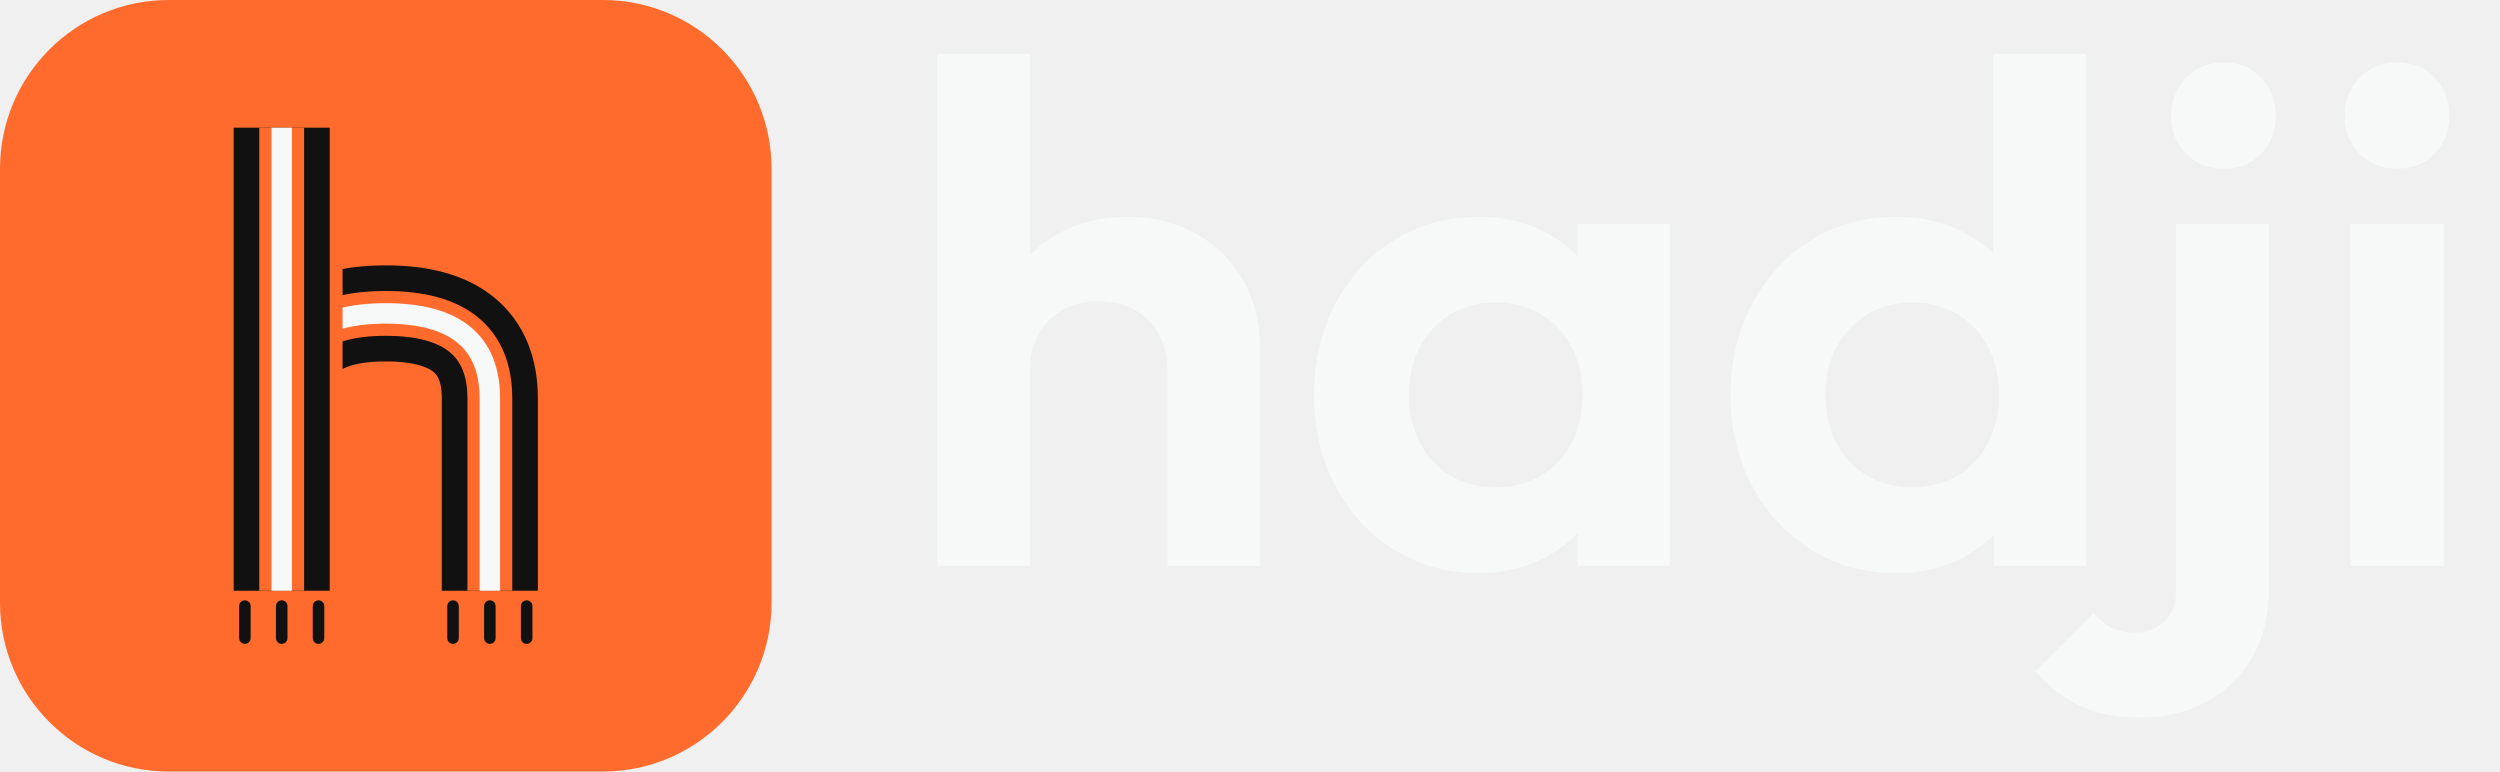
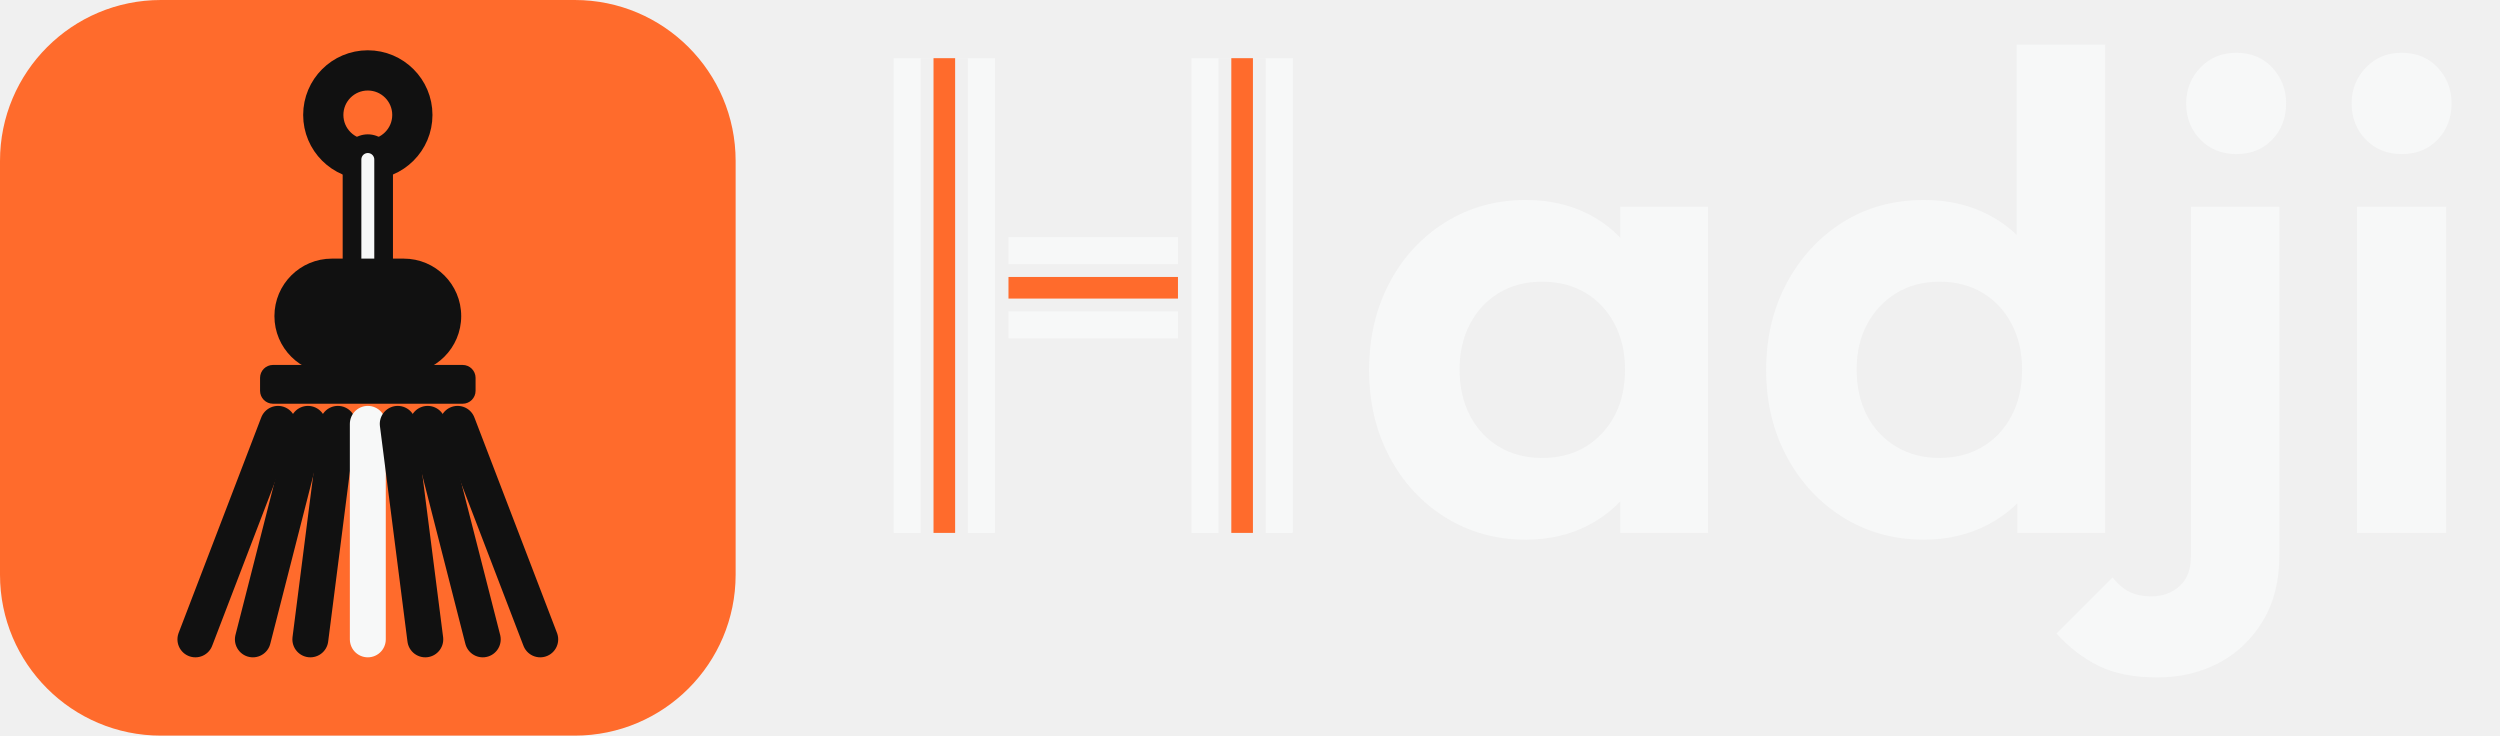
- <svg xmlns="http://www.w3.org/2000/svg" viewBox="0 0 3318 1024">
+ <svg xmlns="http://www.w3.org/2000/svg" viewBox="0 0 3480 1024">
  <rect width="1024" height="1024" rx="224" fill="#FF6B2C" />
-   <g transform="translate(268.9 784) scale(0.85)">
-     <path d="M123.5 -300 Q123.5 -433 286 -433 Q448.5 -433 448.5 -300 L448.5 0" fill="none" stroke="#111111" stroke-width="150" />
-     <path d="M123.5 -300 Q123.5 -433 286 -433 Q448.5 -433 448.5 -300 L448.5 0" fill="none" stroke="#FF6B2C" stroke-width="70" />
-     <path d="M123.5 -300 Q123.5 -433 286 -433 Q448.5 -433 448.5 -300 L448.5 0" fill="none" stroke="#F7F8F8" stroke-width="32" />
-     <path d="M123.5 -723 L123.5 0" fill="none" stroke="#FF6B2C" stroke-width="190" />
-     <path d="M123.5 -723 L123.5 0" fill="none" stroke="#111111" stroke-width="150" />
-     <path d="M123.5 -723 L123.5 0" fill="none" stroke="#FF6B2C" stroke-width="70" />
-     <path d="M123.5 -723 L123.5 0" fill="none" stroke="#F7F8F8" stroke-width="32" />
-     <line x1="66" y1="24" x2="66" y2="74" stroke="#111111" stroke-width="18" stroke-linecap="round" />
-     <line x1="123.5" y1="24" x2="123.5" y2="74" stroke="#111111" stroke-width="18" stroke-linecap="round" />
-     <line x1="181" y1="24" x2="181" y2="74" stroke="#111111" stroke-width="18" stroke-linecap="round" />
-     <line x1="391" y1="24" x2="391" y2="74" stroke="#111111" stroke-width="18" stroke-linecap="round" />
-     <line x1="448.5" y1="24" x2="448.5" y2="74" stroke="#111111" stroke-width="18" stroke-linecap="round" />
-     <line x1="506" y1="24" x2="506" y2="74" stroke="#111111" stroke-width="18" stroke-linecap="round" />
+   <circle cx="512" cy="160" r="62" fill="none" stroke="#111111" stroke-width="56" />
+   <path d="M512 222 L512 380" fill="none" stroke="#111111" stroke-width="70" stroke-linecap="round" />
+   <path d="M512 222 L512 380" fill="none" stroke="#F7F8F8" stroke-width="18" stroke-linecap="round" />
+   <rect x="382" y="360" width="260" height="160" rx="80" fill="#111111" />
+   <rect x="362" y="508" width="300" height="54" rx="18" fill="#111111" />
+   <path d="M387 590 L272 890" fill="none" stroke="#111111" stroke-width="50" stroke-linecap="round" />
+   <path d="M428.667 590 L352 890" fill="none" stroke="#111111" stroke-width="50" stroke-linecap="round" />
+   <path d="M470.333 590 L432 890" fill="none" stroke="#111111" stroke-width="50" stroke-linecap="round" />
+   <path d="M512 590 L512 890" fill="none" stroke="#F7F8F8" stroke-width="50" stroke-linecap="round" />
+   <path d="M553.667 590 L592 890" fill="none" stroke="#111111" stroke-width="50" stroke-linecap="round" />
+   <path d="M595.333 590 L672 890" fill="none" stroke="#111111" stroke-width="50" stroke-linecap="round" />
+   <path d="M637 590 L752 890" fill="none" stroke="#111111" stroke-width="50" stroke-linecap="round" />
+   <g transform="translate(1182.9 741.8) scale(0.94)">
+     <mask id="hadji-h-w" maskUnits="userSpaceOnUse" x="-100" y="-900" width="1000" height="1100">
+       <rect x="-100" y="-900" width="1000" height="1100" fill="#000" />
+       <path d="M140 -363 L581 -363" fill="none" stroke="#fff" stroke-width="150" stroke-linecap="butt" />
+       <path d="M140 -363 L581 -363" fill="none" stroke="#000" stroke-width="70" stroke-linecap="butt" />
+       <path d="M140 -703 L140 0" fill="none" stroke="#000" stroke-width="190" stroke-linecap="butt" />
+       <path d="M581 -703 L581 0" fill="none" stroke="#000" stroke-width="190" stroke-linecap="butt" />
+       <path d="M140 -703 L140 0" fill="none" stroke="#fff" stroke-width="150" stroke-linecap="butt" />
+       <path d="M140 -703 L140 0" fill="none" stroke="#000" stroke-width="70" stroke-linecap="butt" />
+       <path d="M581 -703 L581 0" fill="none" stroke="#fff" stroke-width="150" stroke-linecap="butt" />
+       <path d="M581 -703 L581 0" fill="none" stroke="#000" stroke-width="70" stroke-linecap="butt" />
+     </mask>
+     <mask id="hadji-h-u" maskUnits="userSpaceOnUse" x="-100" y="-900" width="1000" height="1100">
+       <rect x="-100" y="-900" width="1000" height="1100" fill="#fff" />
+       <path d="M140 -703 L140 0" fill="none" stroke="#000" stroke-width="190" stroke-linecap="butt" />
+       <path d="M581 -703 L581 0" fill="none" stroke="#000" stroke-width="190" stroke-linecap="butt" />
+     </mask>
+     <rect x="-100" y="-900" width="1000" height="1100" fill="#F7F8F8" mask="url(#hadji-h-w)" />
+     <g mask="url(#hadji-h-u)">
+       <path d="M140 -363 L581 -363" fill="none" stroke="#FF6B2C" stroke-width="32" stroke-linecap="butt" />
+     </g>
+     <path d="M140 -703 L140 0" fill="none" stroke="#FF6B2C" stroke-width="32" stroke-linecap="butt" />
+     <path d="M581 -703 L581 0" fill="none" stroke="#FF6B2C" stroke-width="32" stroke-linecap="butt" />
+     <path fill="#F7F8F8" d="M1001 10Q935 10 882-23Q829-56 799-113Q769-170 769-241Q769-313 799-370Q829-427 882-460Q935-493 1001-493Q1053-493 1094-472Q1135-451 1159.5-413.5Q1184-376 1186-329L1186-155Q1184-107 1159.5-70Q1135-33 1094-11.5Q1053 10 1001 10M1025-111Q1080-111 1114-147.5Q1148-184 1148-242Q1148-280 1132.5-309.5Q1117-339 1089.5-355.5Q1062-372 1025-372Q989-372 961.5-355.5Q934-339 918.5-309.5Q903-280 903-242Q903-203 918.5-173.5Q934-144 961.5-127.5Q989-111 1025-111M1271 0L1141 0L1141-130L1162-248L1141-364L1141-483L1271-483L1271 0M1591 10Q1524 10 1471-23Q1418-56 1387.5-113Q1357-170 1357-241Q1357-313 1387.5-370Q1418-427 1470.5-460Q1523-493 1591-493Q1643-493 1684.5-472Q1726-451 1751.5-413.5Q1777-376 1779-329L1779-157Q1777-110 1752-72Q1727-34 1685-12Q1643 10 1591 10M1613-111Q1650-111 1677.5-127.5Q1705-144 1720.5-173.5Q1736-203 1736-242Q1736-280 1720.5-309.5Q1705-339 1677.5-355.5Q1650-372 1614-372Q1577-372 1549.5-355Q1522-338 1506.5-309Q1491-280 1491-242Q1491-203 1506.5-173.5Q1522-144 1550-127.5Q1578-111 1613-111M1859-723L1859 0L1729 0L1729-130L1750-248L1728-364L1728-723L1859-723M1936 214Q1884 214 1849.5 197Q1815 180 1787 149L1870 66Q1882 81 1895.5 87.5Q1909 94 1927 94Q1952 94 1969 79Q1986 64 1986 35L1986-483L2117-483L2117 33Q2117 90 2092.5 130.5Q2068 171 2027.5 192.5Q1987 214 1936 214M2053-561Q2021-561 2000-582.5Q1979-604 1979-636Q1979-667 2000-689Q2021-711 2053-711Q2086-711 2106.5-689Q2127-667 2127-636Q2127-604 2106.5-582.5Q2086-561 2053-561M2364 0L2232 0L2232-483L2364-483L2364 0M2298-561Q2266-561 2245-582.5Q2224-604 2224-636Q2224-667 2245-689Q2266-711 2298-711Q2331-711 2351.5-689Q2372-667 2372-636Q2372-604 2351.5-582.5Q2331-561 2298-561" />
  </g>
-   <path fill="#F7F8F8" d="M1672.64 751.23L1549.50 751.23L1549.50 490.85Q1549.50 450.43 1524.12 425.05Q1498.74 399.67 1458.32 399.67Q1432 399.67 1411.32 410.95Q1390.64 422.23 1378.89 442.91Q1367.14 463.59 1367.14 490.85L1319.20 466.41Q1319.20 412.83 1341.76 372.88Q1364.32 332.93 1404.27 310.37Q1444.22 287.81 1495.92 287.81Q1547.62 287.81 1587.57 310.37Q1627.52 332.93 1650.08 372.41Q1672.64 411.89 1672.64 463.59L1672.64 751.23M1367.14 751.23L1244 751.23L1244 71.61L1367.14 71.61L1367.14 751.23M1962.16 760.63Q1900.12 760.63 1850.30 729.61Q1800.48 698.59 1772.28 645.01Q1744.08 591.43 1744.08 524.69Q1744.08 457.01 1772.28 403.43Q1800.48 349.85 1850.30 318.83Q1900.12 287.81 1962.16 287.81Q2011.04 287.81 2049.58 307.55Q2088.12 327.29 2111.15 362.54Q2134.18 397.79 2136.06 441.97L2136.06 605.53Q2134.18 650.65 2111.15 685.43Q2088.12 720.21 2049.58 740.42Q2011.04 760.63 1962.16 760.63M1984.72 646.89Q2036.42 646.89 2068.38 612.58Q2100.34 578.27 2100.34 523.75Q2100.34 488.03 2085.77 460.30Q2071.20 432.57 2045.35 417.06Q2019.50 401.55 1984.72 401.55Q1950.88 401.55 1925.03 417.06Q1899.18 432.57 1884.61 460.30Q1870.04 488.03 1870.04 523.75Q1870.04 560.41 1884.61 588.14Q1899.18 615.87 1925.03 631.38Q1950.88 646.89 1984.72 646.89M2215.96 751.23L2093.76 751.23L2093.76 629.03L2113.50 518.11L2093.76 409.07L2093.76 297.21L2215.96 297.21L2215.96 751.23M2516.76 760.63Q2453.78 760.63 2403.96 729.61Q2354.14 698.59 2325.47 645.01Q2296.80 591.43 2296.80 524.69Q2296.80 457.01 2325.47 403.43Q2354.14 349.85 2403.49 318.83Q2452.84 287.81 2516.76 287.81Q2565.64 287.81 2604.65 307.55Q2643.66 327.29 2667.63 362.54Q2691.60 397.79 2693.48 441.97L2693.48 603.65Q2691.60 647.83 2668.10 683.55Q2644.60 719.27 2605.12 739.95Q2565.64 760.63 2516.76 760.63M2537.44 646.89Q2572.22 646.89 2598.07 631.38Q2623.92 615.87 2638.49 588.14Q2653.06 560.41 2653.06 523.75Q2653.06 488.03 2638.49 460.30Q2623.92 432.57 2598.07 417.06Q2572.22 401.55 2538.38 401.55Q2503.60 401.55 2477.75 417.53Q2451.90 433.51 2437.33 460.77Q2422.76 488.03 2422.76 523.75Q2422.76 560.41 2437.33 588.14Q2451.90 615.87 2478.22 631.38Q2504.54 646.89 2537.44 646.89M2768.68 71.61L2768.68 751.23L2646.48 751.23L2646.48 629.03L2666.22 518.11L2645.54 409.07L2645.54 71.61L2768.68 71.61M2841.06 952.39Q2792.18 952.39 2759.75 936.41Q2727.32 920.43 2701 891.29L2779.02 813.27Q2790.30 827.37 2802.99 833.48Q2815.68 839.59 2832.60 839.59Q2856.10 839.59 2872.08 825.49Q2888.06 811.39 2888.06 784.13L2888.06 297.21L3011.20 297.21L3011.20 782.25Q3011.20 835.83 2988.17 873.90Q2965.14 911.97 2927.07 932.18Q2889 952.39 2841.06 952.39M2951.04 223.89Q2920.96 223.89 2901.22 203.68Q2881.48 183.47 2881.48 153.39Q2881.48 124.25 2901.22 103.57Q2920.96 82.89 2951.04 82.89Q2982.06 82.89 3001.33 103.57Q3020.60 124.25 3020.60 153.39Q3020.60 183.47 3001.33 203.68Q2982.06 223.89 2951.04 223.89M3243.38 751.23L3119.30 751.23L3119.30 297.21L3243.38 297.21L3243.38 751.23M3181.34 223.89Q3151.26 223.89 3131.52 203.68Q3111.78 183.47 3111.78 153.39Q3111.78 124.25 3131.52 103.57Q3151.26 82.89 3181.34 82.89Q3212.36 82.89 3231.63 103.57Q3250.90 124.25 3250.90 153.39Q3250.90 183.47 3231.63 203.68Q3212.36 223.89 3181.34 223.89" />
</svg>
